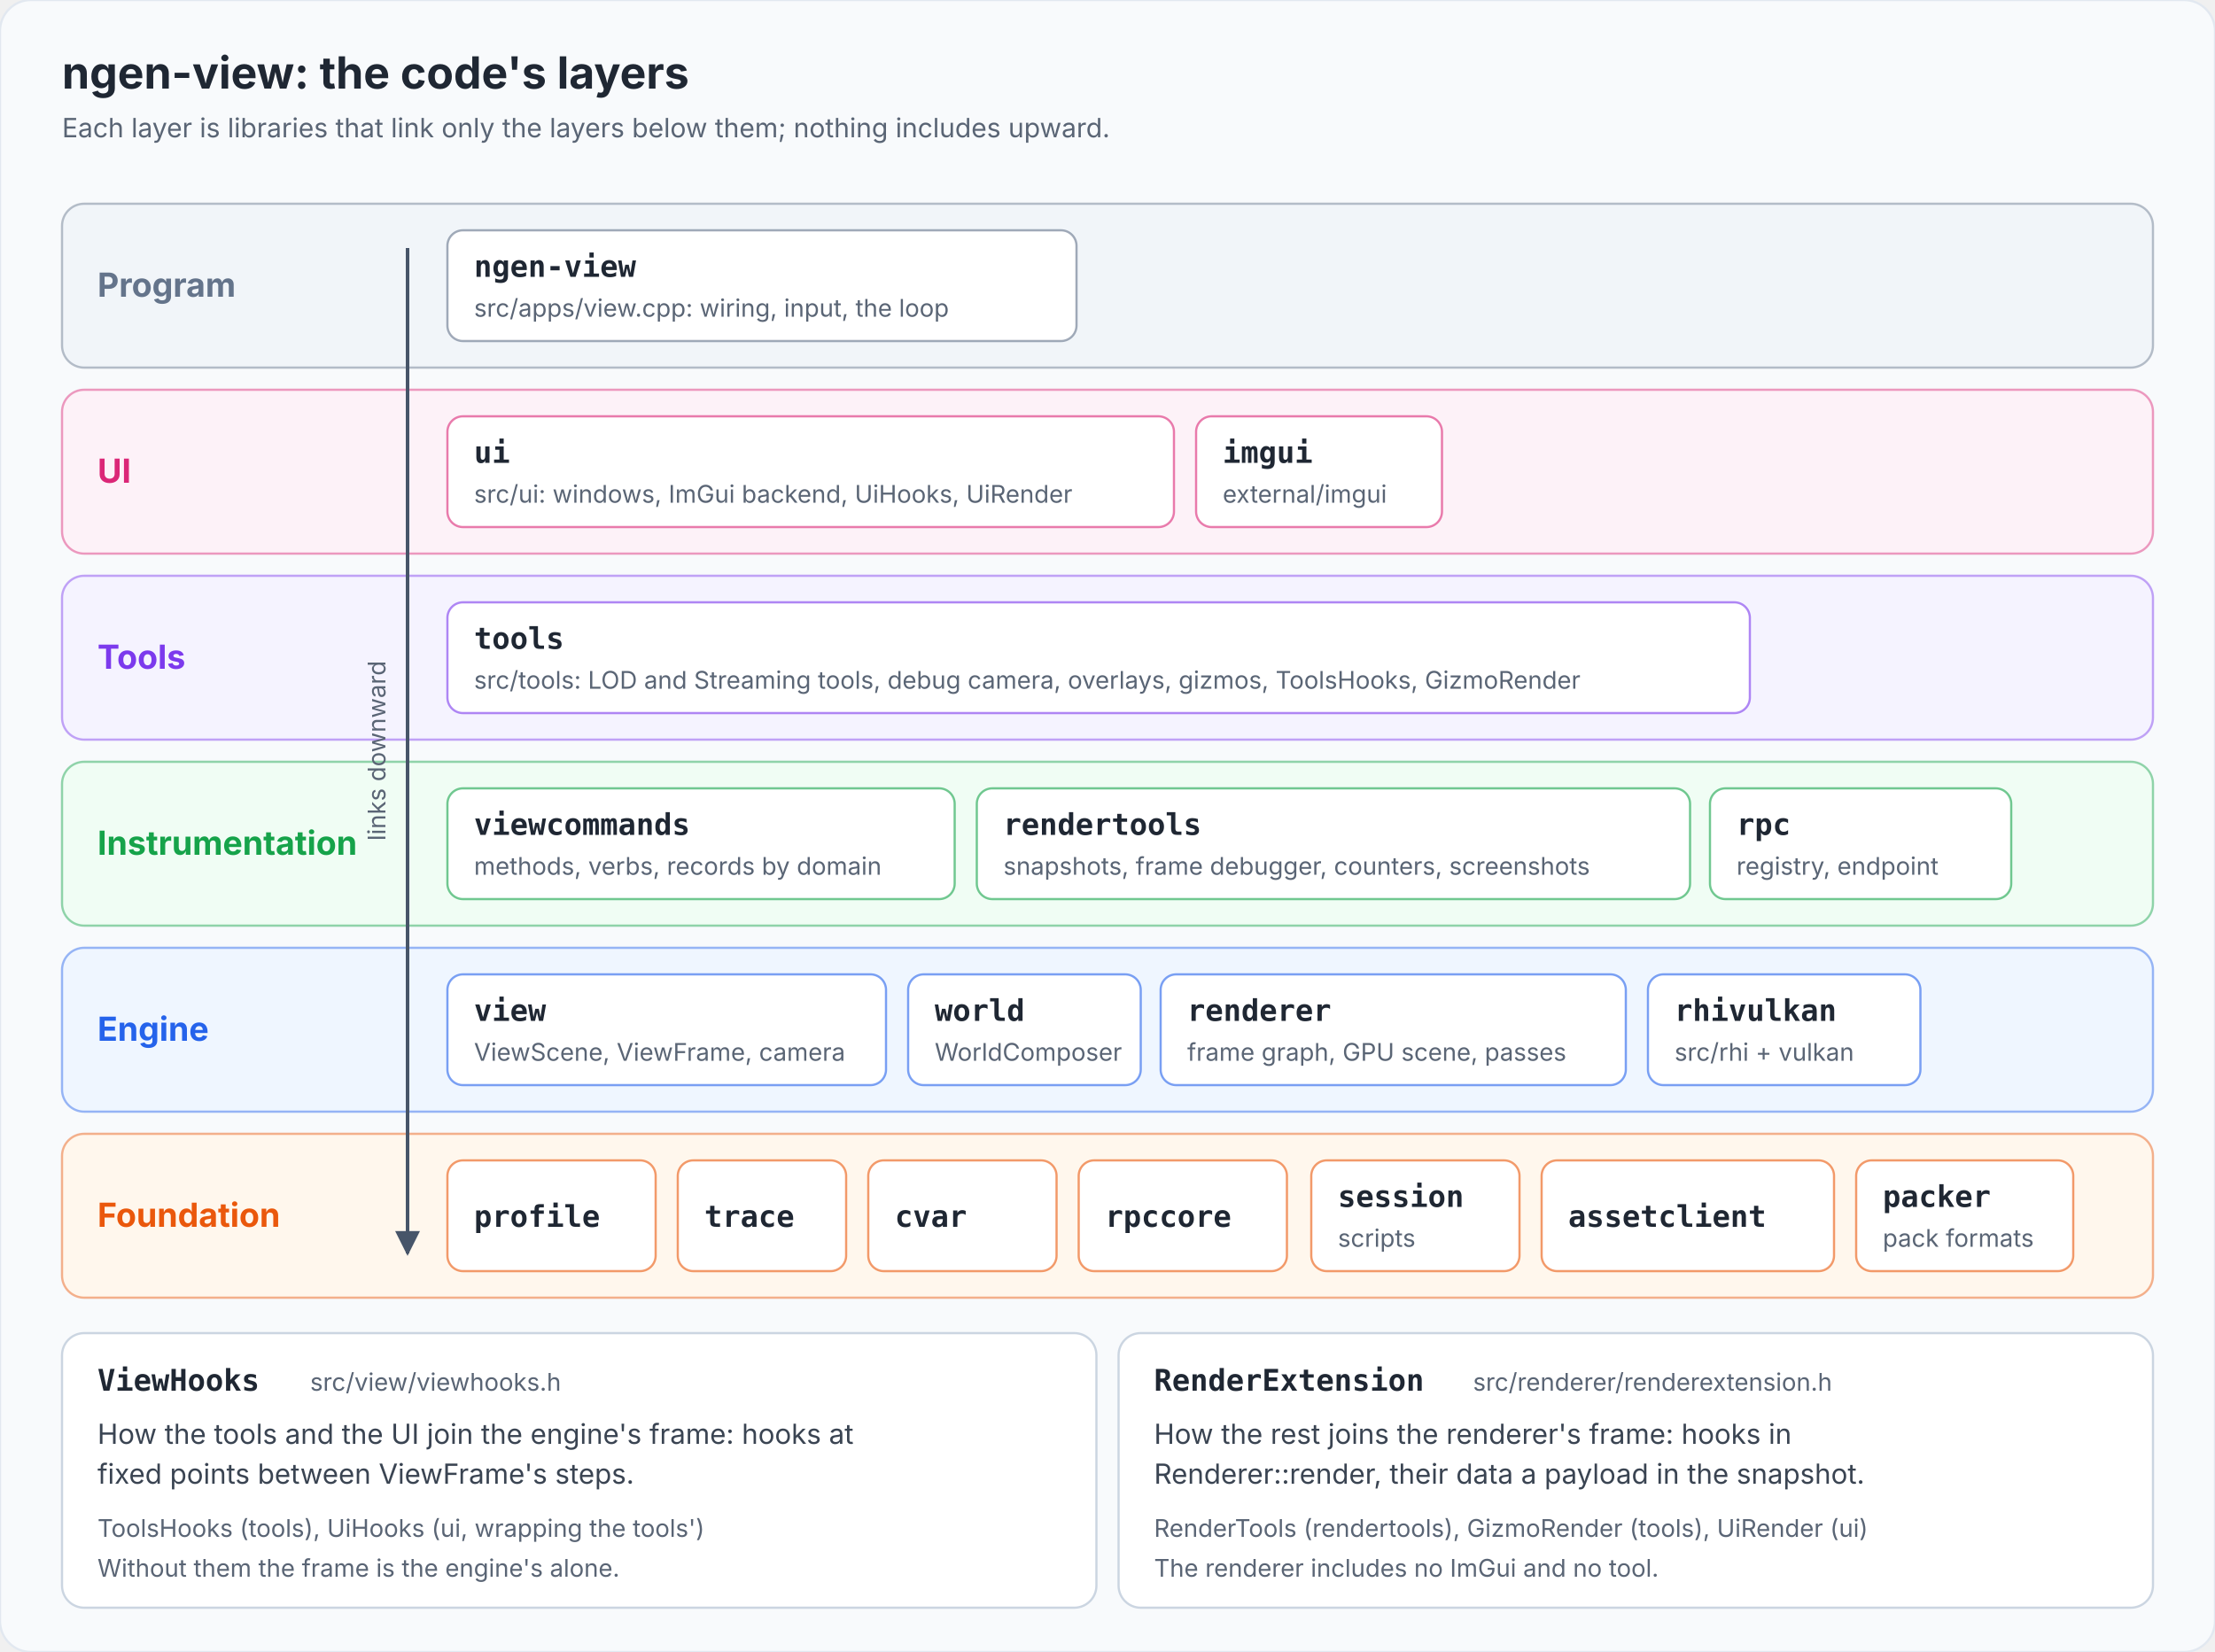
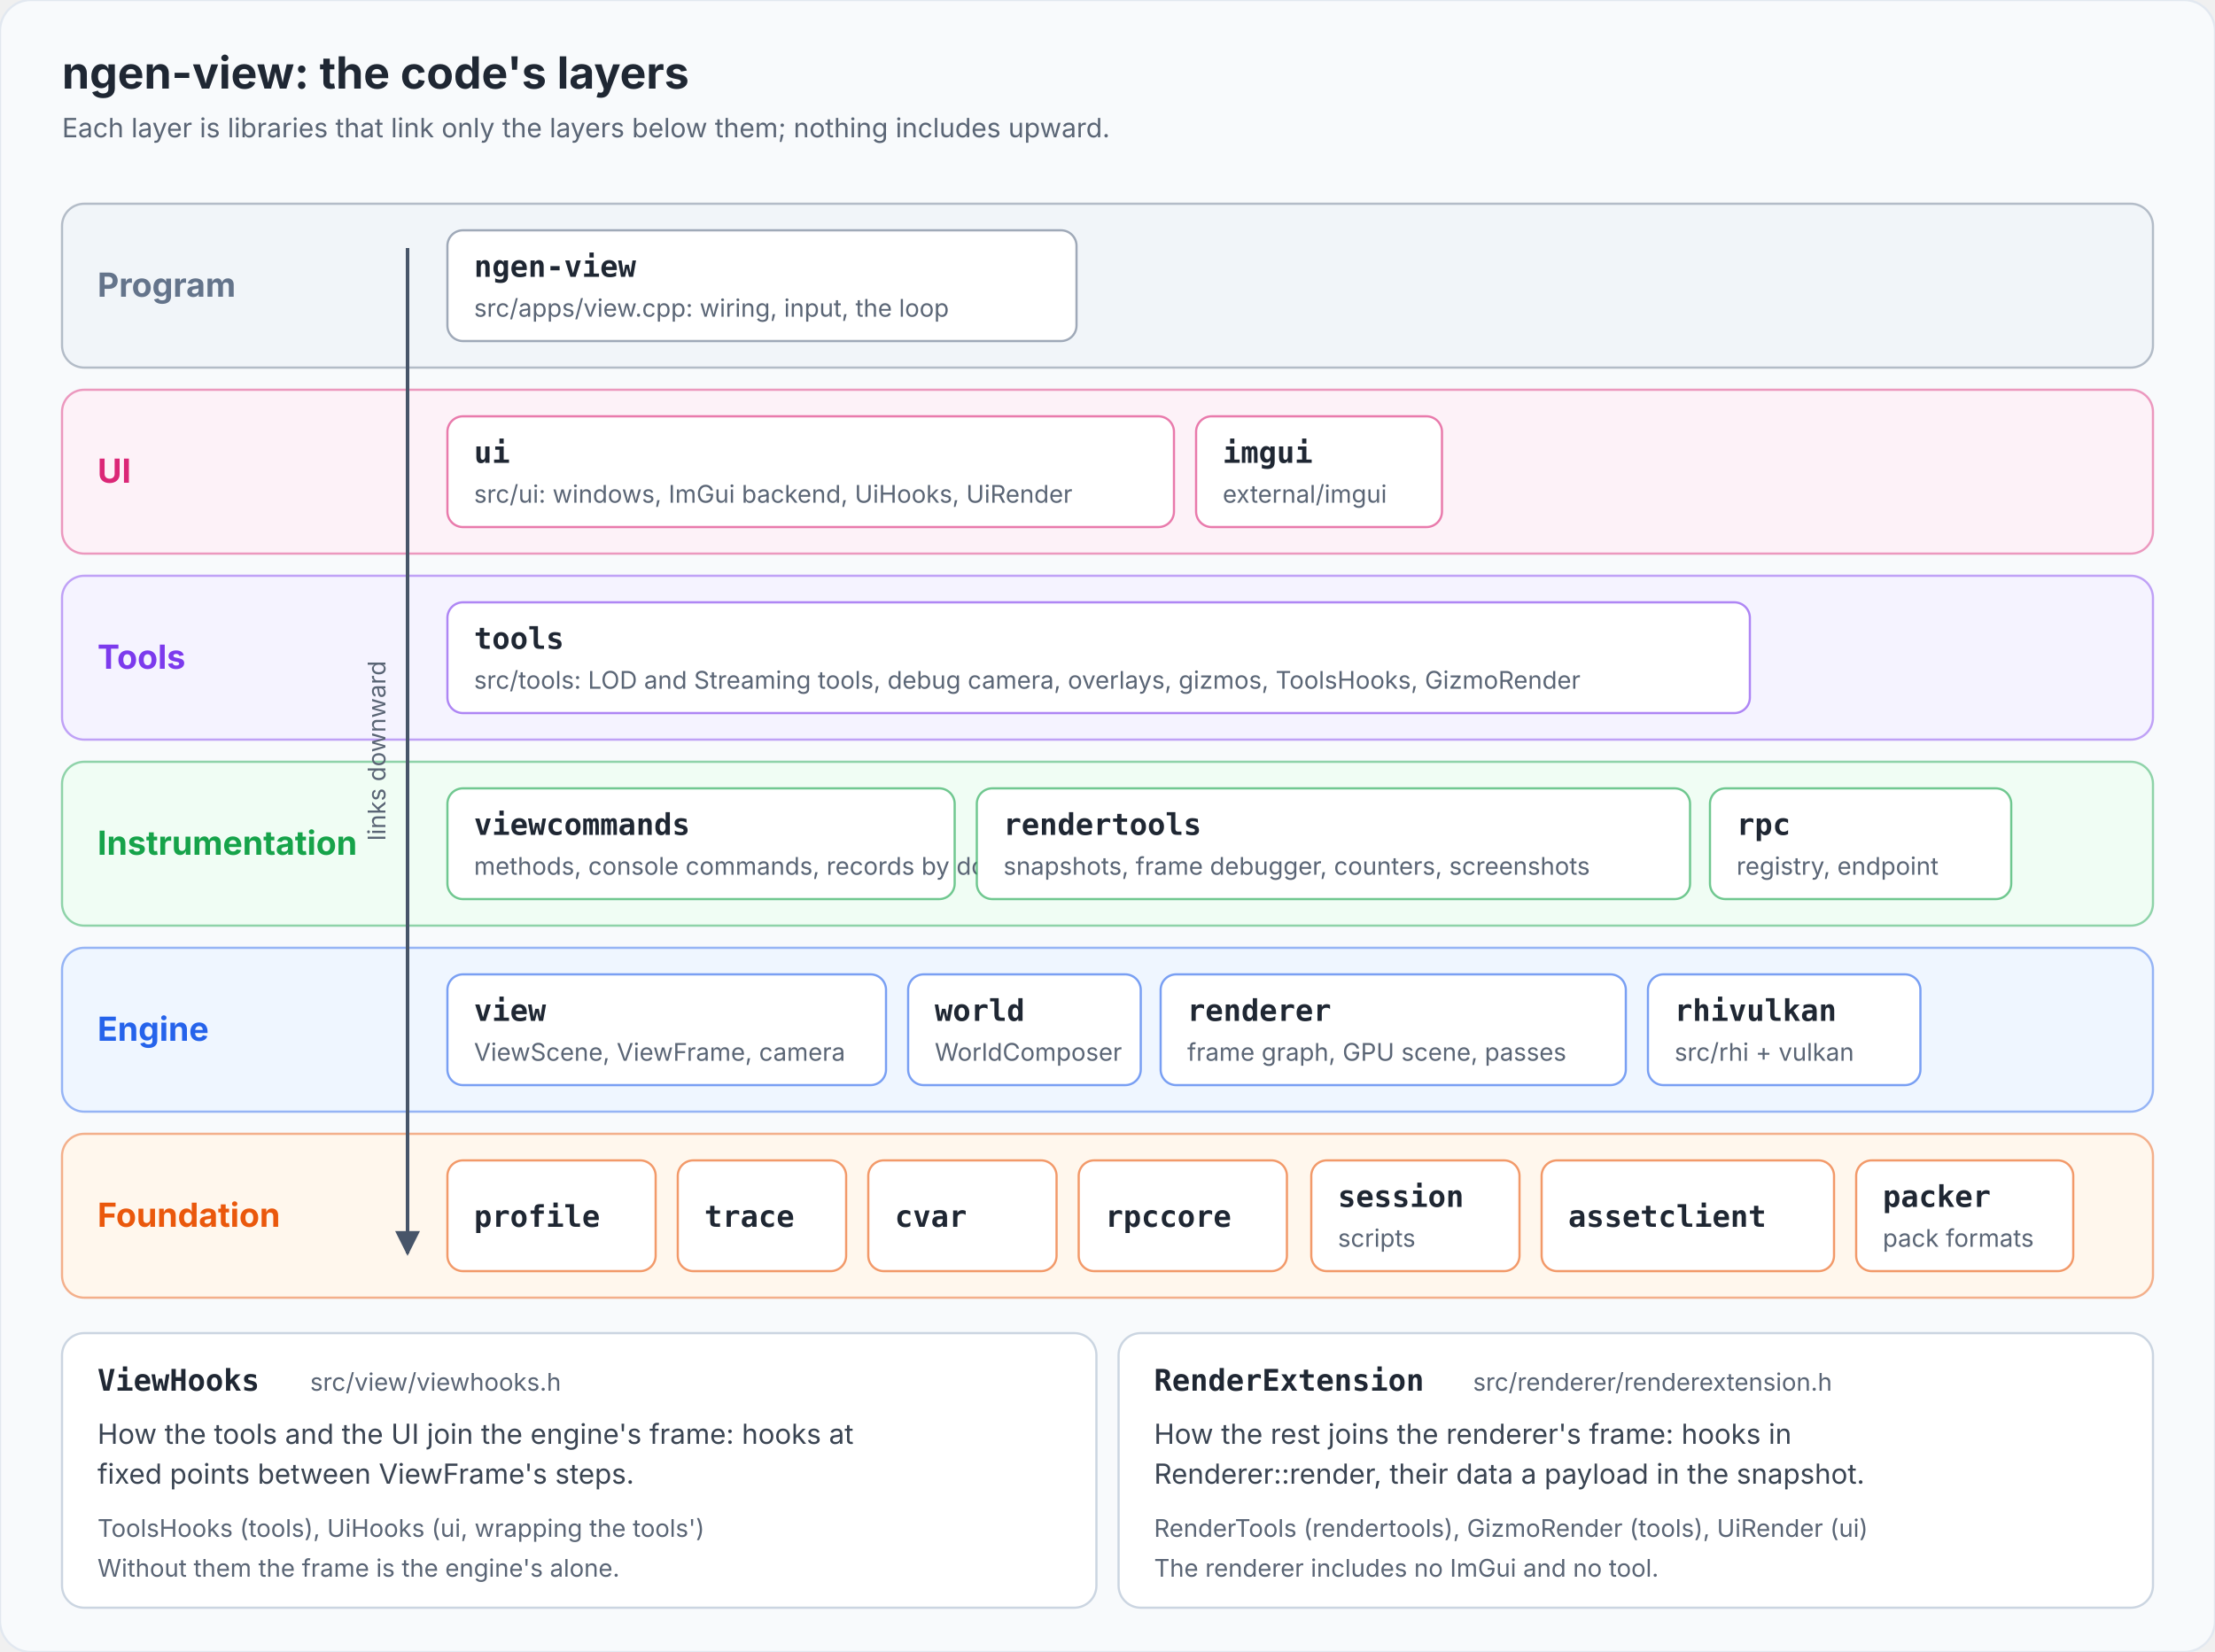
<svg xmlns="http://www.w3.org/2000/svg" width="1000" height="746" viewBox="0 0 1000 746" font-family="Inter, Segoe UI, Helvetica, Arial, sans-serif">
  <style>
    .title { font-size: 20px; font-weight: 700; fill: #1f2733; }
    .layer { font-size: 15px; font-weight: 700; }
    .lib { font-size: 13.5px; font-weight: 700; fill: #1f2733; font-family: JetBrains Mono, Consolas, Menlo, monospace; }
    .s { font-size: 11px; fill: #5a6575; }
    .t { font-size: 12.5px; fill: #3a4452; }
  </style>
  <defs>
    <marker id="arrow" viewBox="0 0 10 10" refX="9" refY="5" markerWidth="7" markerHeight="7" orient="auto">
      <path d="M0,0 L10,5 L0,10 z" fill="#475569" />
    </marker>
  </defs>
  <rect x="0" y="0" width="1000" height="746" rx="14" fill="#f8fafc" stroke="#e2e8f0" />
  <text x="28" y="40" class="title">ngen-view: the code's layers</text>
  <text x="28" y="62" class="s" style="font-size:12px">Each layer is libraries that link only the layers below them; nothing includes upward.</text>
  <rect x="28" y="92" width="944" height="74" rx="10" fill="#f1f5f9" stroke="#64748b" stroke-opacity="0.45" />
  <text x="44" y="134.0" class="layer" fill="#64748b">Program</text>
  <rect x="202" y="104" width="284" height="50" rx="7" fill="#ffffff" stroke="#64748b" stroke-opacity="0.6" />
  <text x="214" y="125" class="lib">ngen-view</text>
  <text x="214" y="143" class="s">src/apps/view.cpp: wiring, input, the loop</text>
  <rect x="28" y="176" width="944" height="74" rx="10" fill="#fdf2f8" stroke="#db2777" stroke-opacity="0.45" />
  <text x="44" y="218.0" class="layer" fill="#db2777">UI</text>
  <rect x="202" y="188" width="328" height="50" rx="7" fill="#ffffff" stroke="#db2777" stroke-opacity="0.6" />
  <text x="214" y="209" class="lib">ui</text>
  <text x="214" y="227" class="s">src/ui: windows, ImGui backend, UiHooks, UiRender</text>
  <rect x="540" y="188" width="111" height="50" rx="7" fill="#ffffff" stroke="#db2777" stroke-opacity="0.6" />
  <text x="552" y="209" class="lib">imgui</text>
  <text x="552" y="227" class="s">external/imgui</text>
  <rect x="28" y="260" width="944" height="74" rx="10" fill="#f5f3ff" stroke="#7c3aed" stroke-opacity="0.45" />
  <text x="44" y="302.0" class="layer" fill="#7c3aed">Tools</text>
  <rect x="202" y="272" width="588" height="50" rx="7" fill="#ffffff" stroke="#7c3aed" stroke-opacity="0.6" />
  <text x="214" y="293" class="lib">tools</text>
  <text x="214" y="311" class="s">src/tools: LOD and Streaming tools, debug camera, overlays, gizmos, ToolsHooks, GizmoRender</text>
  <rect x="28" y="344" width="944" height="74" rx="10" fill="#f0fdf4" stroke="#16a34a" stroke-opacity="0.45" />
  <text x="44" y="386.0" class="layer" fill="#16a34a">Instrumentation</text>
  <rect x="202" y="356" width="229" height="50" rx="7" fill="#ffffff" stroke="#16a34a" stroke-opacity="0.6" />
  <text x="214" y="377" class="lib">viewcommands</text>
-   <text x="214" y="395" class="s">methods, verbs, records by domain</text>
+   <text x="214" y="395" class="s">methods, console commands, records by domain</text>
  <rect x="441" y="356" width="322" height="50" rx="7" fill="#ffffff" stroke="#16a34a" stroke-opacity="0.6" />
  <text x="453" y="377" class="lib">rendertools</text>
  <text x="453" y="395" class="s">snapshots, frame debugger, counters, screenshots</text>
  <rect x="772" y="356" width="136" height="50" rx="7" fill="#ffffff" stroke="#16a34a" stroke-opacity="0.6" />
  <text x="784" y="377" class="lib">rpc</text>
  <text x="784" y="395" class="s">registry, endpoint</text>
  <rect x="28" y="428" width="944" height="74" rx="10" fill="#eff6ff" stroke="#2563eb" stroke-opacity="0.45" />
  <text x="44" y="470.0" class="layer" fill="#2563eb">Engine</text>
  <rect x="202" y="440" width="198" height="50" rx="7" fill="#ffffff" stroke="#2563eb" stroke-opacity="0.6" />
  <text x="214" y="461" class="lib">view</text>
  <text x="214" y="479" class="s">ViewScene, ViewFrame, camera</text>
  <rect x="410" y="440" width="105" height="50" rx="7" fill="#ffffff" stroke="#2563eb" stroke-opacity="0.6" />
  <text x="422" y="461" class="lib">world</text>
  <text x="422" y="479" class="s">WorldComposer</text>
  <rect x="524" y="440" width="210" height="50" rx="7" fill="#ffffff" stroke="#2563eb" stroke-opacity="0.6" />
  <text x="536" y="461" class="lib">renderer</text>
  <text x="536" y="479" class="s">frame graph, GPU scene, passes</text>
  <rect x="744" y="440" width="123" height="50" rx="7" fill="#ffffff" stroke="#2563eb" stroke-opacity="0.6" />
  <text x="756" y="461" class="lib">rhivulkan</text>
  <text x="756" y="479" class="s">src/rhi + vulkan</text>
  <rect x="28" y="512" width="944" height="74" rx="10" fill="#fff7ed" stroke="#ea580c" stroke-opacity="0.45" />
  <text x="44" y="554.0" class="layer" fill="#ea580c">Foundation</text>
  <rect x="202" y="524" width="94" height="50" rx="7" fill="#ffffff" stroke="#ea580c" stroke-opacity="0.6" />
  <text x="214" y="554.0" class="lib">profile</text>
  <rect x="306" y="524" width="76" height="50" rx="7" fill="#ffffff" stroke="#ea580c" stroke-opacity="0.6" />
  <text x="318" y="554.0" class="lib">trace</text>
  <rect x="392" y="524" width="85" height="50" rx="7" fill="#ffffff" stroke="#ea580c" stroke-opacity="0.6" />
  <text x="404" y="554.0" class="lib">cvar</text>
  <rect x="487" y="524" width="94" height="50" rx="7" fill="#ffffff" stroke="#ea580c" stroke-opacity="0.6" />
  <text x="499" y="554.0" class="lib">rpccore</text>
  <rect x="592" y="524" width="94" height="50" rx="7" fill="#ffffff" stroke="#ea580c" stroke-opacity="0.6" />
  <text x="604" y="545" class="lib">session</text>
  <text x="604" y="563" class="s">scripts</text>
  <rect x="696" y="524" width="132" height="50" rx="7" fill="#ffffff" stroke="#ea580c" stroke-opacity="0.6" />
  <text x="708" y="554.0" class="lib">assetclient</text>
  <rect x="838" y="524" width="98" height="50" rx="7" fill="#ffffff" stroke="#ea580c" stroke-opacity="0.6" />
  <text x="850" y="545" class="lib">packer</text>
  <text x="850" y="563" class="s">pack formats</text>
  <line x1="184" y1="112" x2="184" y2="566" stroke="#475569" stroke-width="1.6" marker-end="url(#arrow)" />
  <text x="180" y="339" class="s" transform="rotate(-90 180 339)" text-anchor="middle" dy="-6">links downward</text>
  <rect x="28" y="602" width="467" height="124" rx="10" fill="#ffffff" stroke="#cbd5e1" />
  <text x="44" y="628" class="lib">ViewHooks</text>
  <text x="140" y="628" class="s">src/view/viewhooks.h</text>
  <text x="44" y="652" class="t">How the tools and the UI join the engine's frame: hooks at</text>
  <text x="44" y="670" class="t">fixed points between ViewFrame's steps.</text>
  <text x="44" y="694" class="s">ToolsHooks (tools), UiHooks (ui, wrapping the tools')</text>
  <text x="44" y="712" class="s">Without them the frame is the engine's alone.</text>
  <rect x="505" y="602" width="467" height="124" rx="10" fill="#ffffff" stroke="#cbd5e1" />
  <text x="521" y="628" class="lib">RenderExtension</text>
  <text x="665" y="628" class="s">src/renderer/renderextension.h</text>
  <text x="521" y="652" class="t">How the rest joins the renderer's frame: hooks in</text>
  <text x="521" y="670" class="t">Renderer::render, their data a payload in the snapshot.</text>
  <text x="521" y="694" class="s">RenderTools (rendertools), GizmoRender (tools), UiRender (ui)</text>
  <text x="521" y="712" class="s">The renderer includes no ImGui and no tool.</text>
</svg>
